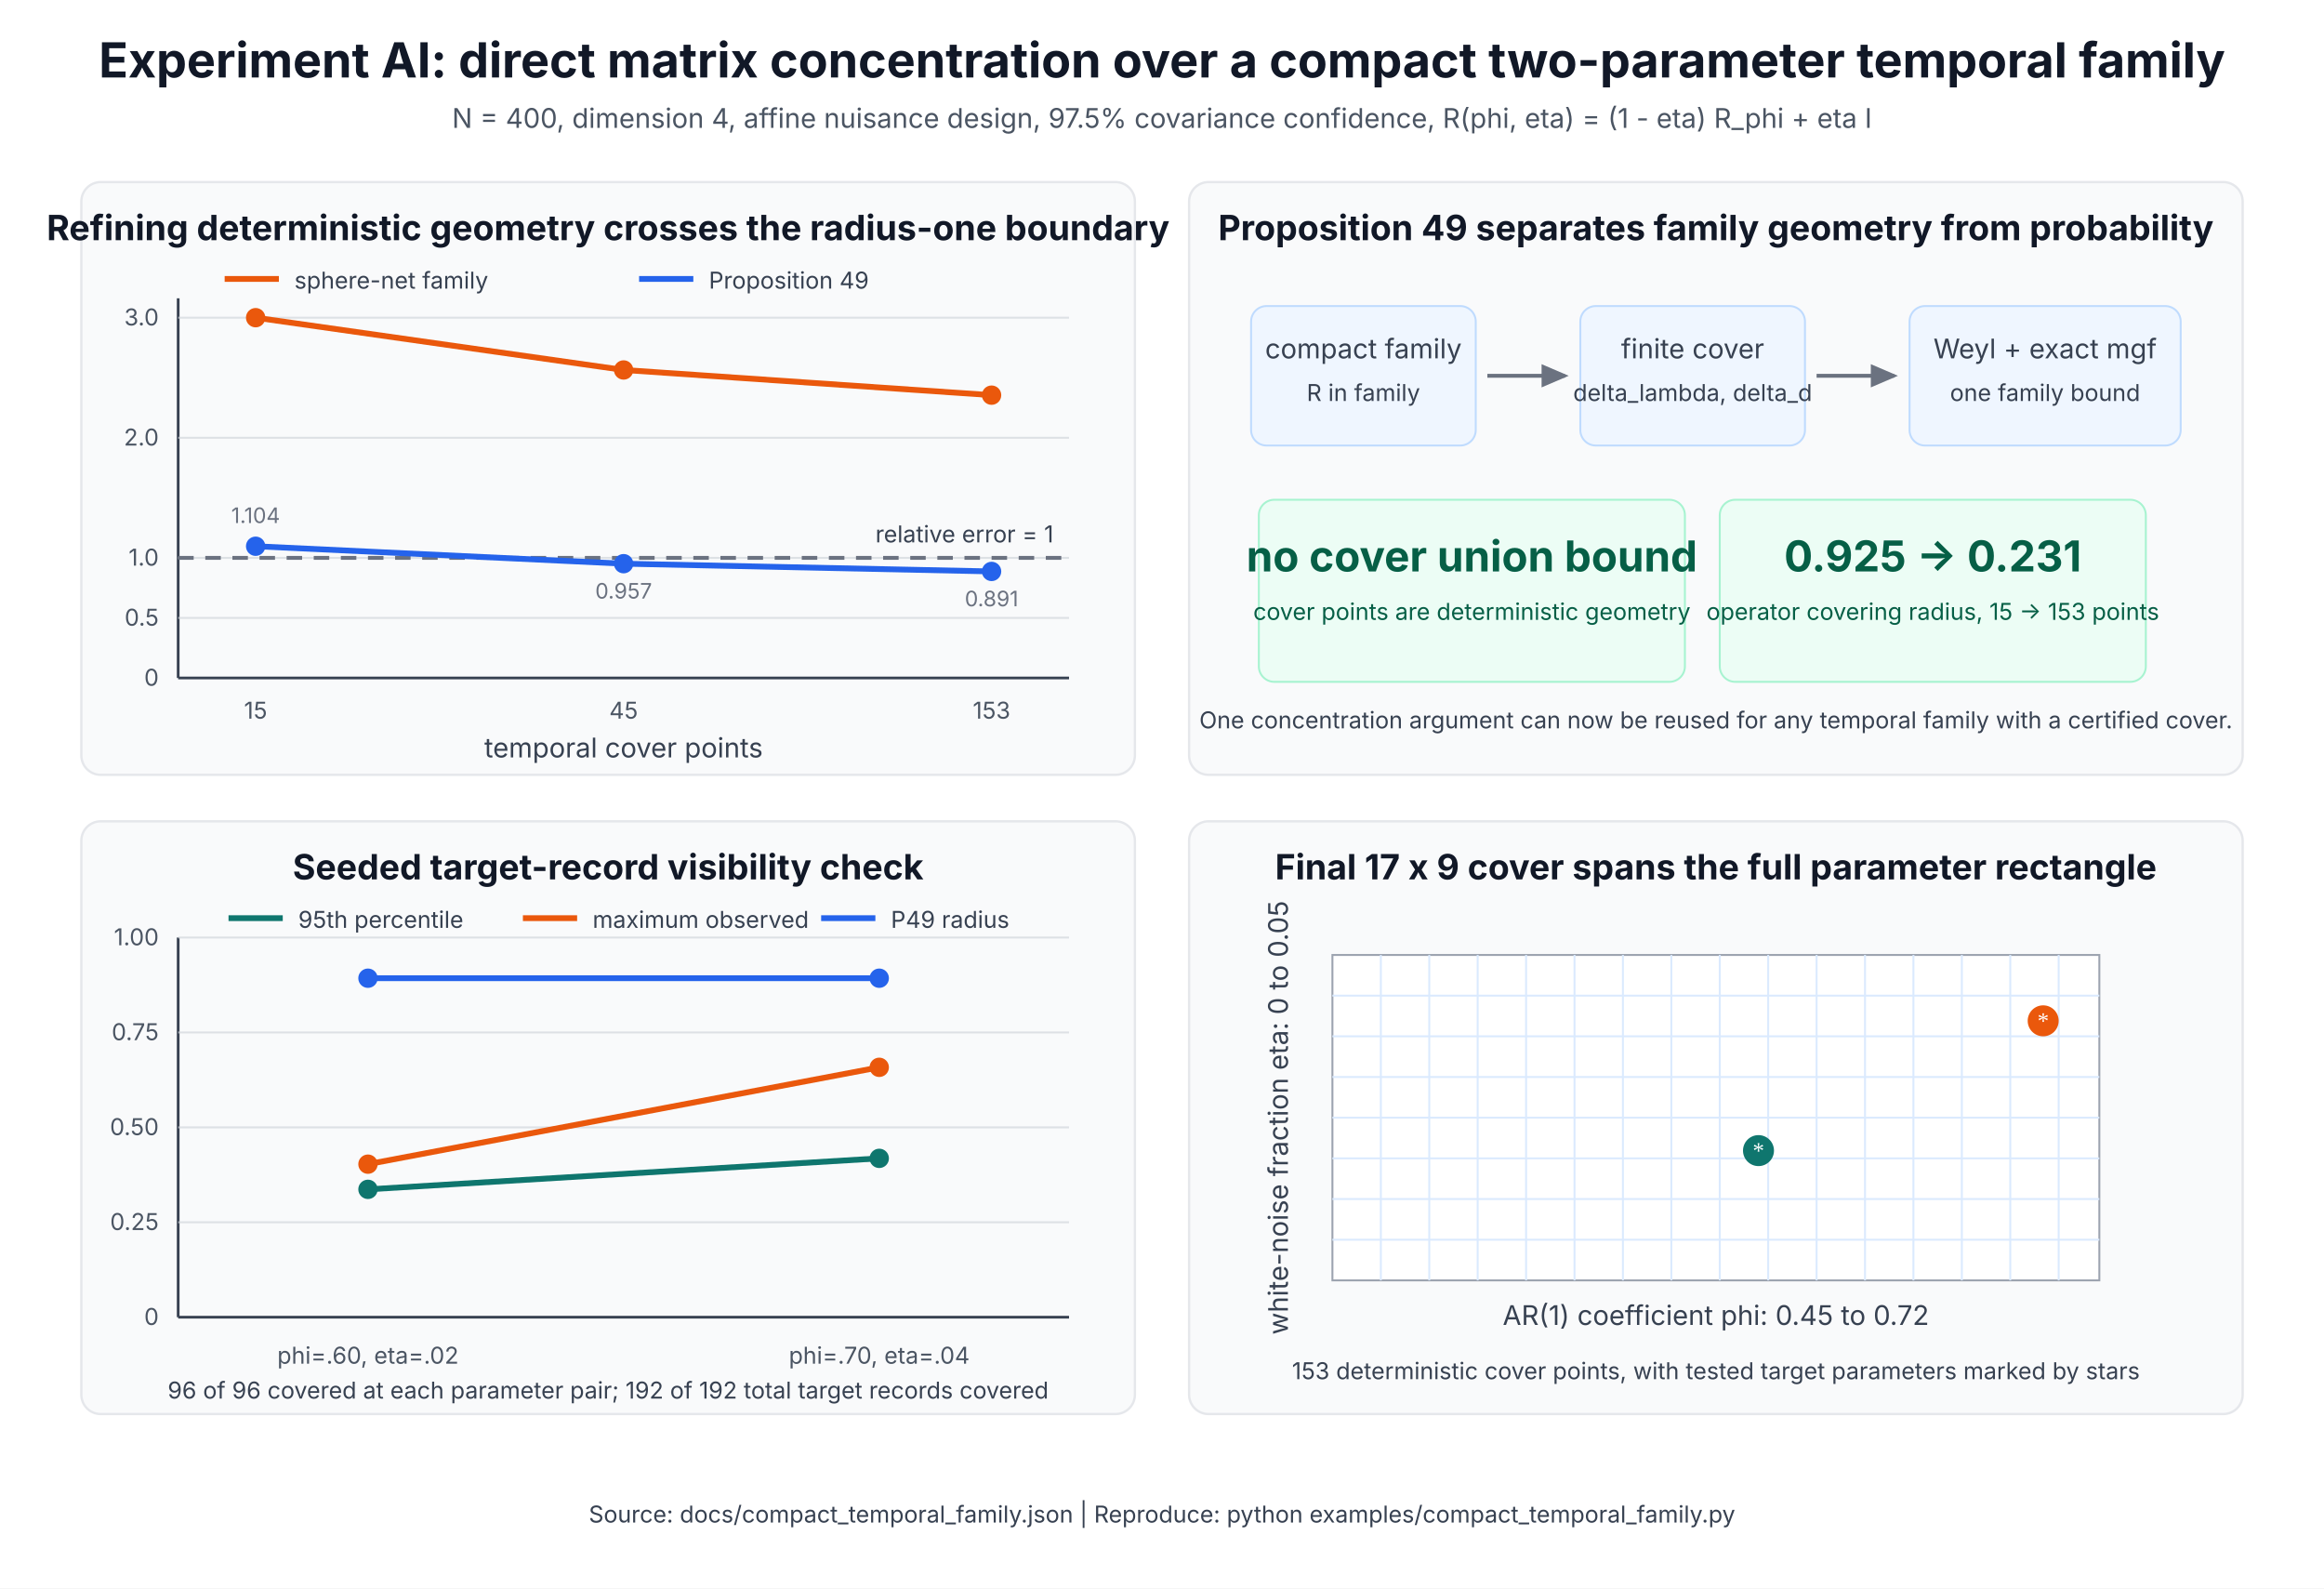
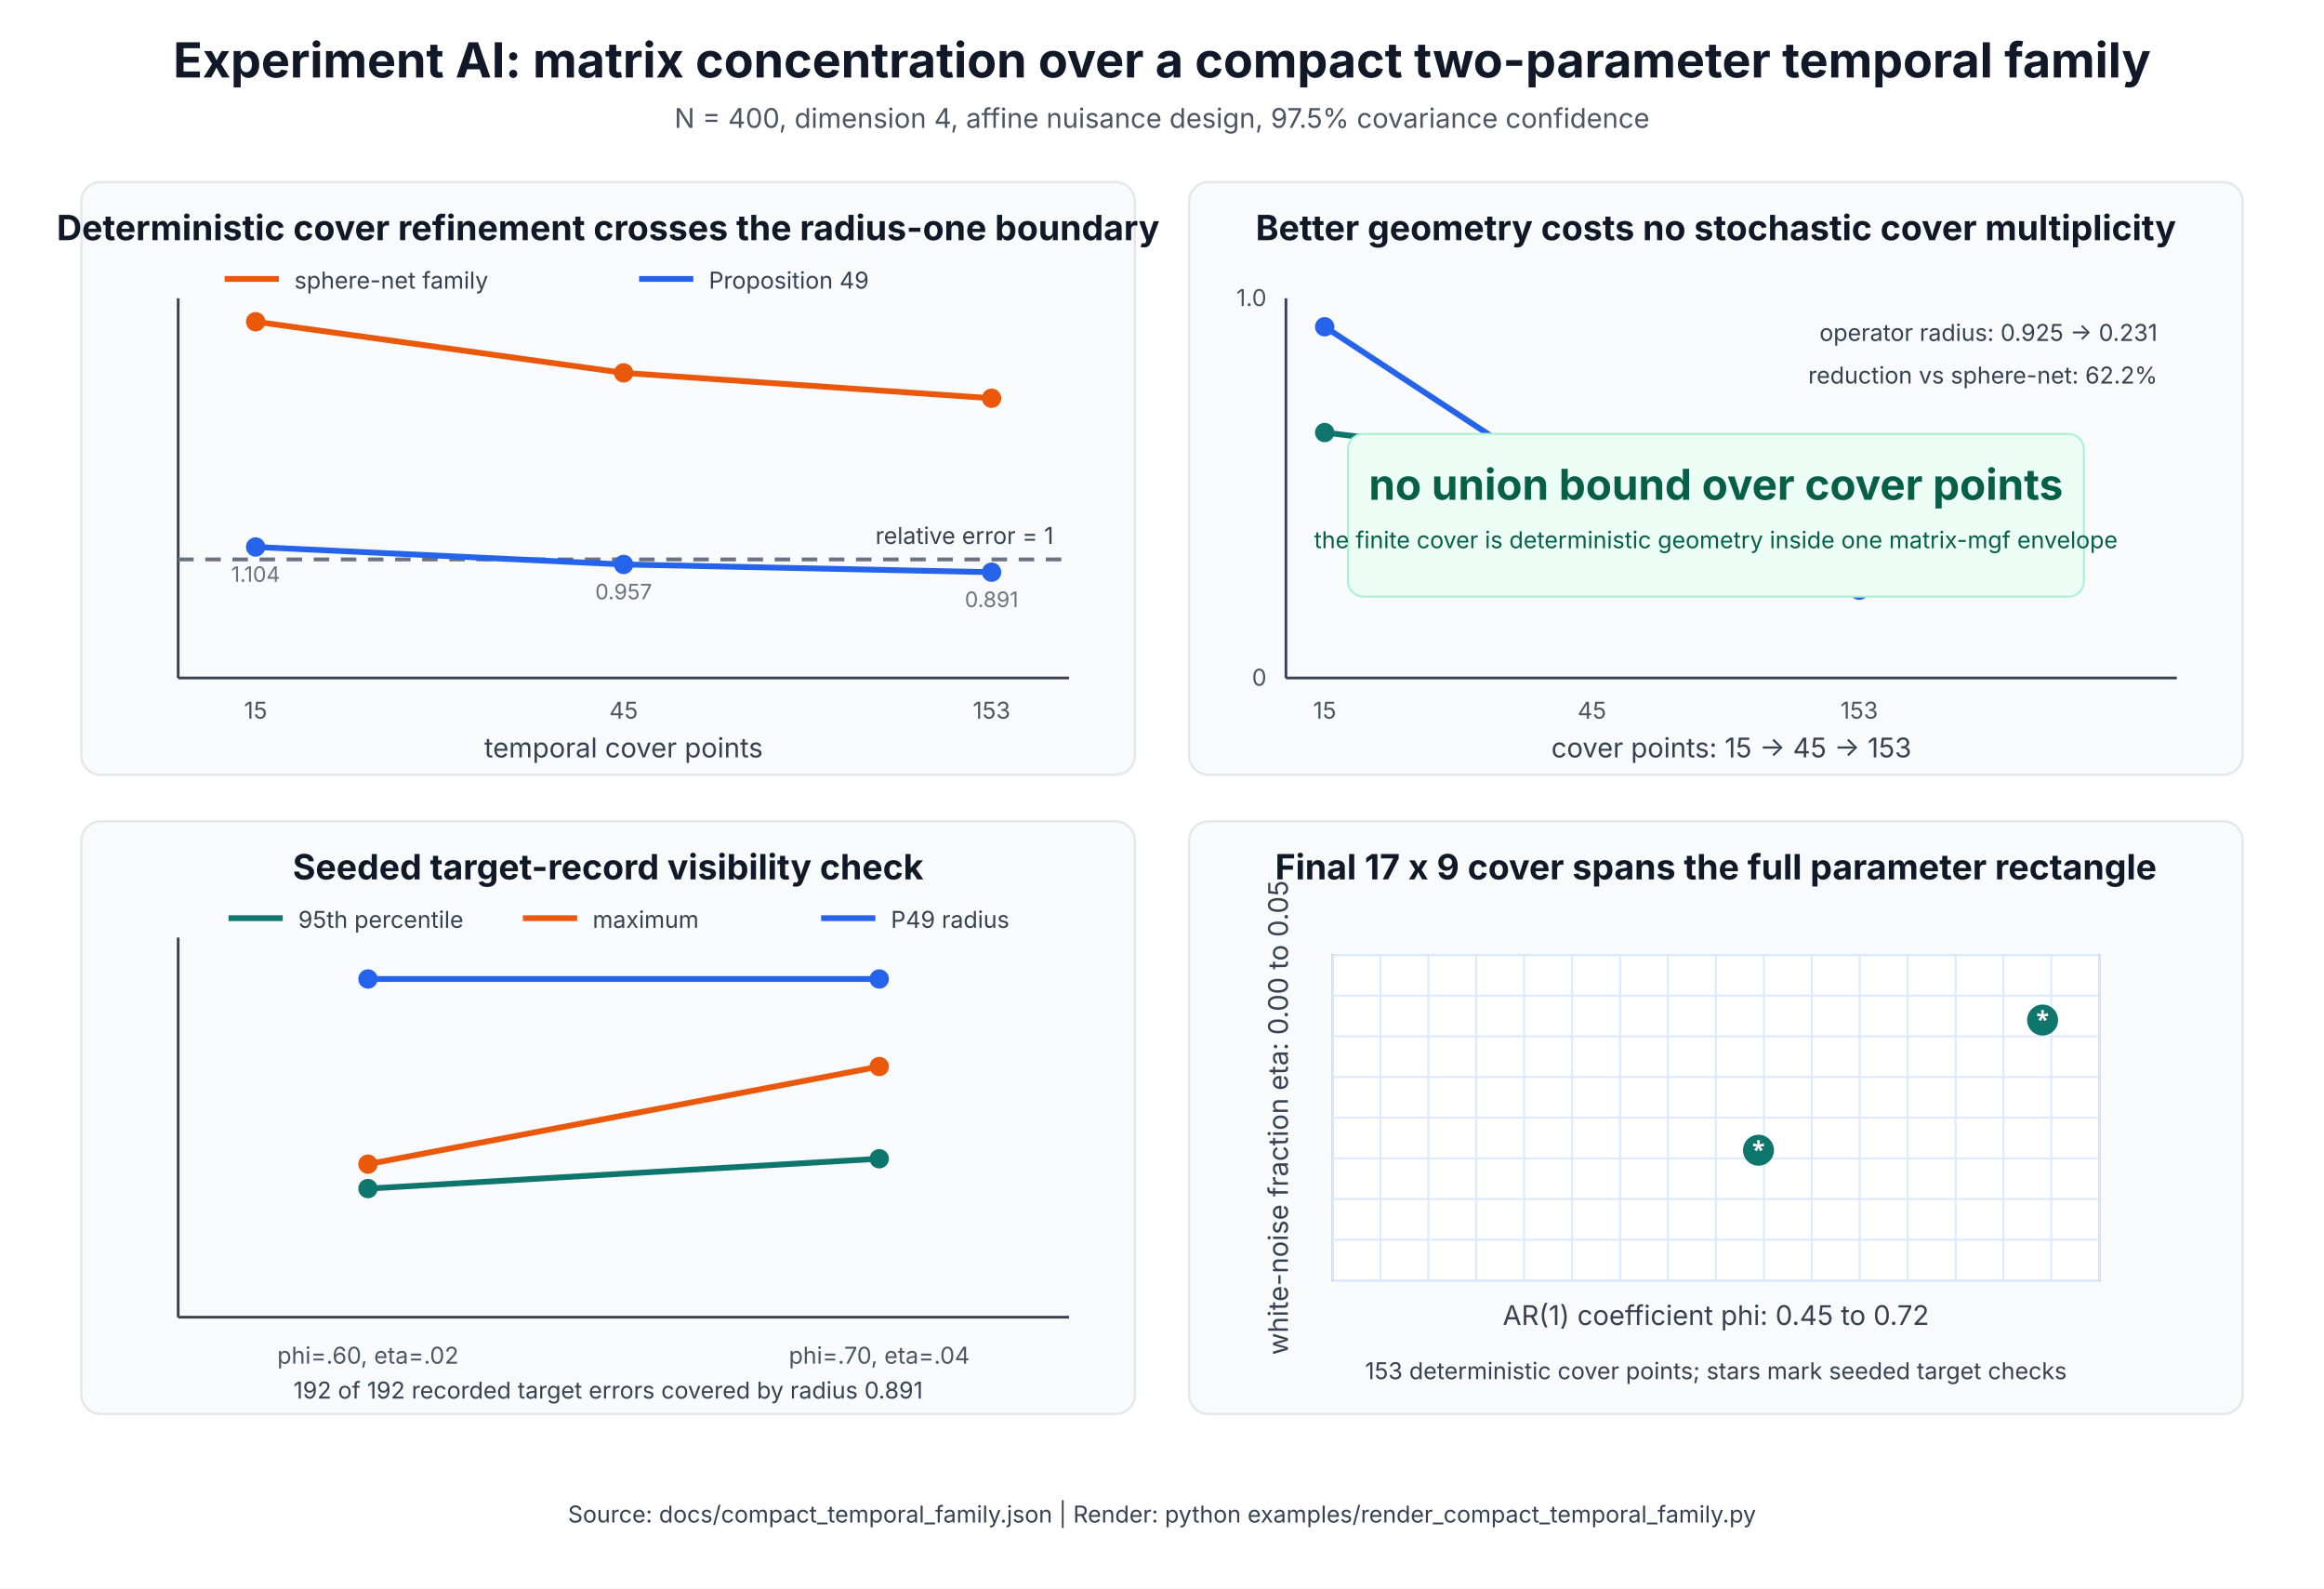
<svg xmlns="http://www.w3.org/2000/svg" width="1200" height="820" viewBox="0 0 1200 820" role="img" aria-labelledby="title desc">
  <rect width="1200" height="820" fill="white" />
  <style>
-     .title{font:700 25px system-ui,-apple-system,Segoe UI,sans-serif;fill:#111827}.sub{font:14px system-ui,-apple-system,Segoe UI,sans-serif;fill:#4b5563}.pt{font:700 18px system-ui,-apple-system,Segoe UI,sans-serif;fill:#111827}.lab{font:14px system-ui,-apple-system,Segoe UI,sans-serif;fill:#374151}.tick{font:12px system-ui,-apple-system,Segoe UI,sans-serif;fill:#4b5563}.small{font:12px system-ui,-apple-system,Segoe UI,sans-serif;fill:#374151}.tiny{font:11px system-ui,-apple-system,Segoe UI,sans-serif;fill:#6b7280}.axis{stroke:#374151;stroke-width:1.4}.grid{stroke:#d1d5db;stroke-width:1;opacity:.7}.blue{stroke:#2563eb;fill:none;stroke-width:3}.orange{stroke:#ea580c;fill:none;stroke-width:3}.teal{stroke:#0f766e;fill:none;stroke-width:3}.gray{stroke:#6b7280;fill:none;stroke-width:2;stroke-dasharray:8 6}.b{fill:#2563eb}.o{fill:#ea580c}.t{fill:#0f766e}.card{fill:#f9fafb;stroke:#e5e7eb;stroke-width:1.2}.good{fill:#ecfdf5;stroke:#a7f3d0}.formula{fill:#eff6ff;stroke:#bfdbfe}.metric{font:700 22px system-ui,-apple-system,Segoe UI,sans-serif;fill:#065f46}.metriclabel{font:12px system-ui,-apple-system,Segoe UI,sans-serif;fill:#065f46}.arrow{stroke:#6b7280;stroke-width:2;marker-end:url(#arrow)}
-   </style>
-   <defs>
-     <marker id="arrow" markerWidth="8" markerHeight="8" refX="6" refY="3" orient="auto">
-       <path d="M0,0 L0,6 L7,3 z" fill="#6b7280" />
-     </marker>
-   </defs>
-   <text x="600" y="40" text-anchor="middle" class="title">Experiment AI: direct matrix concentration over a compact two-parameter temporal family</text>
-   <text x="600" y="66" text-anchor="middle" class="sub">N = 400, dimension 4, affine nuisance design, 97.5% covariance confidence, R(phi, eta) = (1 - eta) R_phi + eta I</text>
+ .title{font:700 25px system-ui,-apple-system,Segoe UI,sans-serif;fill:#111827}
+ .sub{font:14px system-ui,-apple-system,Segoe UI,sans-serif;fill:#4b5563}
+ .pt{font:700 18px system-ui,-apple-system,Segoe UI,sans-serif;fill:#111827}
+ .lab{font:14px system-ui,-apple-system,Segoe UI,sans-serif;fill:#374151}
+ .tick{font:12px system-ui,-apple-system,Segoe UI,sans-serif;fill:#4b5563}
+ .small{font:12px system-ui,-apple-system,Segoe UI,sans-serif;fill:#374151}
+ .tiny{font:11px system-ui,-apple-system,Segoe UI,sans-serif;fill:#6b7280}
+ .axis{stroke:#374151;stroke-width:1.4}
+ .cover{stroke:#dbeafe;stroke-width:1}
+ .blue{stroke:#2563eb;fill:none;stroke-width:3}
+ .orange{stroke:#ea580c;fill:none;stroke-width:3}
+ .teal{stroke:#0f766e;fill:none;stroke-width:3}
+ .gray{stroke:#6b7280;fill:none;stroke-width:2;stroke-dasharray:8 6}
+ .b{fill:#2563eb} .o{fill:#ea580c} .t{fill:#0f766e}
+ .card{fill:#f9fafb;stroke:#e5e7eb;stroke-width:1.2}
+ .good{fill:#ecfdf5;stroke:#a7f3d0}
+ .metric{font:700 22px system-ui,-apple-system,Segoe UI,sans-serif;fill:#065f46}
+ .metriclabel{font:12px system-ui,-apple-system,Segoe UI,sans-serif;fill:#065f46}
+ .star{fill:#0f766e} .startext{font:700 12px system-ui;fill:white}
+ </style>
+   <text x="600" y="40" text-anchor="middle" class="title">Experiment AI: matrix concentration over a compact two-parameter temporal family</text>
+   <text x="600" y="66" text-anchor="middle" class="sub">N = 400, dimension 4, affine nuisance design, 97.5% covariance confidence</text>
  <rect x="42" y="94" width="544" height="306" rx="10" class="card" />
-   <text x="314" y="124" text-anchor="middle" class="pt">Refining deterministic geometry crosses the radius-one boundary</text>
+   <text x="314" y="124" text-anchor="middle" class="pt">Deterministic cover refinement crosses the radius-one boundary</text>
  <line x1="92" y1="350" x2="552" y2="350" class="axis" />
  <line x1="92" y1="154" x2="92" y2="350" class="axis" />
-   <line x1="92" y1="319" x2="552" y2="319" class="grid" />
-   <line x1="92" y1="288" x2="552" y2="288" class="grid" />
-   <line x1="92" y1="226" x2="552" y2="226" class="grid" />
-   <line x1="92" y1="164" x2="552" y2="164" class="grid" />
-   <text x="82" y="354" text-anchor="end" class="tick">0</text>
-   <text x="82" y="323" text-anchor="end" class="tick">0.5</text>
-   <text x="82" y="292" text-anchor="end" class="tick">1.0</text>
-   <text x="82" y="230" text-anchor="end" class="tick">2.0</text>
-   <text x="82" y="168" text-anchor="end" class="tick">3.0</text>
-   <line x1="92" y1="288" x2="552" y2="288" class="gray" />
-   <text x="544" y="280" text-anchor="end" class="small">relative error = 1</text>
-   <polyline points="132,164 322,191 512,204" class="orange" />
-   <polyline points="132,282 322,291 512,295" class="blue" />
-   <circle cx="132" cy="164" r="5" class="o" />
-   <circle cx="322" cy="191" r="5" class="o" />
-   <circle cx="512" cy="204" r="5" class="o" />
-   <circle cx="132" cy="282" r="5" class="b" />
-   <circle cx="322" cy="291" r="5" class="b" />
-   <circle cx="512" cy="295" r="5" class="b" />
+   <line x1="92" y1="288.8" x2="552" y2="288.8" class="gray" />
+   <text x="544" y="280.8" text-anchor="end" class="small">relative error = 1</text>
+   <polyline points="132,166.1 322,192.5 512,205.6" class="orange" />
+   <polyline points="132,282.4 322,291.4 512,295.4" class="blue" />
+   <circle cx="132" cy="166.1" r="5" class="o" />
+   <circle cx="322" cy="192.5" r="5" class="o" />
+   <circle cx="512" cy="205.6" r="5" class="o" />
+   <circle cx="132" cy="282.4" r="5" class="b" />
+   <circle cx="322" cy="291.4" r="5" class="b" />
+   <circle cx="512" cy="295.4" r="5" class="b" />
  <text x="132" y="371" text-anchor="middle" class="tick">15</text>
  <text x="322" y="371" text-anchor="middle" class="tick">45</text>
  <text x="512" y="371" text-anchor="middle" class="tick">153</text>
  <text x="322" y="391" text-anchor="middle" class="lab">temporal cover points</text>
  <line x1="116" y1="144" x2="144" y2="144" class="orange" />
  <text x="152" y="149" class="small">sphere-net family</text>
  <line x1="330" y1="144" x2="358" y2="144" class="blue" />
  <text x="366" y="149" class="small">Proposition 49</text>
-   <text x="132" y="270" text-anchor="middle" class="tiny">1.104</text>
-   <text x="322" y="309" text-anchor="middle" class="tiny">0.957</text>
-   <text x="512" y="313" text-anchor="middle" class="tiny">0.891</text>
+   <text x="132" y="300.4" text-anchor="middle" class="tiny">1.104</text>
+   <text x="322" y="309.4" text-anchor="middle" class="tiny">0.957</text>
+   <text x="512" y="313.4" text-anchor="middle" class="tiny">0.891</text>
  <rect x="614" y="94" width="544" height="306" rx="10" class="card" />
-   <text x="886" y="124" text-anchor="middle" class="pt">Proposition 49 separates family geometry from probability</text>
-   <rect x="646" y="158" width="116" height="72" rx="8" class="formula" />
-   <text x="704" y="185" text-anchor="middle" class="lab">compact family</text>
-   <text x="704" y="207" text-anchor="middle" class="small">R in family</text>
-   <line x1="768" y1="194" x2="808" y2="194" class="arrow" />
-   <rect x="816" y="158" width="116" height="72" rx="8" class="formula" />
-   <text x="874" y="185" text-anchor="middle" class="lab">finite cover</text>
-   <text x="874" y="207" text-anchor="middle" class="small">delta_lambda, delta_d</text>
-   <line x1="938" y1="194" x2="978" y2="194" class="arrow" />
-   <rect x="986" y="158" width="140" height="72" rx="8" class="formula" />
-   <text x="1056" y="185" text-anchor="middle" class="lab">Weyl + exact mgf</text>
-   <text x="1056" y="207" text-anchor="middle" class="small">one family bound</text>
-   <rect x="650" y="258" width="220" height="94" rx="8" class="good" />
-   <text x="760" y="295" text-anchor="middle" class="metric">no cover union bound</text>
-   <text x="760" y="320" text-anchor="middle" class="metriclabel">cover points are deterministic geometry</text>
-   <rect x="888" y="258" width="220" height="94" rx="8" class="good" />
-   <text x="998" y="295" text-anchor="middle" class="metric">0.925 -&gt; 0.231</text>
-   <text x="998" y="320" text-anchor="middle" class="metriclabel">operator covering radius, 15 -&gt; 153 points</text>
-   <text x="886" y="376" text-anchor="middle" class="small">One concentration argument can now be reused for any temporal family with a certified cover.</text>
+   <text x="886" y="124" text-anchor="middle" class="pt">Better geometry costs no stochastic cover multiplicity</text>
+   <line x1="664" y1="350" x2="1124" y2="350" class="axis" />
+   <line x1="664" y1="154" x2="664" y2="350" class="axis" />
+   <polyline points="684,168.7 822,259.3 960,304.7" class="blue" />
+   <polyline points="684,223.3 822,240.2 960,262.7" class="teal" />
+   <circle cx="684" cy="168.7" r="5" class="b" />
+   <circle cx="822" cy="259.3" r="5" class="b" />
+   <circle cx="960" cy="304.7" r="5" class="b" />
+   <circle cx="684" cy="223.3" r="5" class="t" />
+   <circle cx="822" cy="240.2" r="5" class="t" />
+   <circle cx="960" cy="262.7" r="5" class="t" />
+   <text x="684" y="371" text-anchor="middle" class="tick">15</text>
+   <text x="822" y="371" text-anchor="middle" class="tick">45</text>
+   <text x="960" y="371" text-anchor="middle" class="tick">153</text>
+   <text x="894" y="391" text-anchor="middle" class="lab">cover points: 15 -&gt; 45 -&gt; 153</text>
+   <text x="654" y="158" text-anchor="end" class="tick">1.0</text>
+   <text x="654" y="354" text-anchor="end" class="tick">0</text>
+   <text x="1114" y="176" text-anchor="end" class="small">operator radius: 0.925 -&gt; 0.231</text>
+   <text x="1114" y="198" text-anchor="end" class="small">reduction vs sphere-net: 62.2%</text>
+   <rect x="696" y="224" width="380" height="84" rx="8" class="good" />
+   <text x="886" y="258" text-anchor="middle" class="metric">no union bound over cover points</text>
+   <text x="886" y="283" text-anchor="middle" class="metriclabel">the finite cover is deterministic geometry inside one matrix-mgf envelope</text>
  <rect x="42" y="424" width="544" height="306" rx="10" class="card" />
  <text x="314" y="454" text-anchor="middle" class="pt">Seeded target-record visibility check</text>
  <line x1="92" y1="680" x2="552" y2="680" class="axis" />
  <line x1="92" y1="484" x2="92" y2="680" class="axis" />
-   <line x1="92" y1="631" x2="552" y2="631" class="grid" />
-   <line x1="92" y1="582" x2="552" y2="582" class="grid" />
-   <line x1="92" y1="533" x2="552" y2="533" class="grid" />
-   <line x1="92" y1="484" x2="552" y2="484" class="grid" />
-   <text x="82" y="684" text-anchor="end" class="tick">0</text>
-   <text x="82" y="635" text-anchor="end" class="tick">0.25</text>
-   <text x="82" y="586" text-anchor="end" class="tick">0.50</text>
-   <text x="82" y="537" text-anchor="end" class="tick">0.75</text>
-   <text x="82" y="488" text-anchor="end" class="tick">1.00</text>
-   <polyline points="190,614 454,598" class="teal" />
-   <polyline points="190,601 454,551" class="orange" />
-   <polyline points="190,505 454,505" class="blue" />
-   <circle cx="190" cy="614" r="5" class="t" />
-   <circle cx="454" cy="598" r="5" class="t" />
-   <circle cx="190" cy="601" r="5" class="o" />
-   <circle cx="454" cy="551" r="5" class="o" />
-   <circle cx="190" cy="505" r="5" class="b" />
-   <circle cx="454" cy="505" r="5" class="b" />
+   <polyline points="190,613.6 454,598.2" class="teal" />
+   <polyline points="190,601.0 454,550.6" class="orange" />
+   <polyline points="190,505.4 454,505.4" class="blue" />
+   <circle cx="190" cy="613.6" r="5" class="t" />
+   <circle cx="190" cy="601.0" r="5" class="o" />
+   <circle cx="190" cy="505.4" r="5" class="b" />
+   <circle cx="454" cy="598.2" r="5" class="t" />
+   <circle cx="454" cy="550.6" r="5" class="o" />
+   <circle cx="454" cy="505.4" r="5" class="b" />
  <text x="190" y="704" text-anchor="middle" class="tick">phi=.60, eta=.02</text>
  <text x="454" y="704" text-anchor="middle" class="tick">phi=.70, eta=.04</text>
+   <text x="314" y="722" text-anchor="middle" class="small">192 of 192 recorded target errors covered by radius 0.891</text>
  <line x1="118" y1="474" x2="146" y2="474" class="teal" />
  <text x="154" y="479" class="small">95th percentile</text>
  <line x1="270" y1="474" x2="298" y2="474" class="orange" />
-   <text x="306" y="479" class="small">maximum observed</text>
+   <text x="306" y="479" class="small">maximum</text>
  <line x1="424" y1="474" x2="452" y2="474" class="blue" />
  <text x="460" y="479" class="small">P49 radius</text>
-   <text x="314" y="722" text-anchor="middle" class="small">96 of 96 covered at each parameter pair; 192 of 192 total target records covered</text>
  <rect x="614" y="424" width="544" height="306" rx="10" class="card" />
  <text x="886" y="454" text-anchor="middle" class="pt">Final 17 x 9 cover spans the full parameter rectangle</text>
-   <rect x="688" y="493" width="396" height="168" fill="#ffffff" stroke="#9ca3af" />
-   <g stroke="#dbeafe" stroke-width="1">
-     <line x1="713" y1="493" x2="713" y2="661" />
-     <line x1="738" y1="493" x2="738" y2="661" />
-     <line x1="763" y1="493" x2="763" y2="661" />
-     <line x1="788" y1="493" x2="788" y2="661" />
-     <line x1="813" y1="493" x2="813" y2="661" />
-     <line x1="838" y1="493" x2="838" y2="661" />
-     <line x1="863" y1="493" x2="863" y2="661" />
-     <line x1="888" y1="493" x2="888" y2="661" />
-     <line x1="913" y1="493" x2="913" y2="661" />
-     <line x1="938" y1="493" x2="938" y2="661" />
-     <line x1="963" y1="493" x2="963" y2="661" />
-     <line x1="988" y1="493" x2="988" y2="661" />
-     <line x1="1013" y1="493" x2="1013" y2="661" />
-     <line x1="1038" y1="493" x2="1038" y2="661" />
-     <line x1="1063" y1="493" x2="1063" y2="661" />
-     <line x1="688" y1="514" x2="1084" y2="514" />
-     <line x1="688" y1="535" x2="1084" y2="535" />
-     <line x1="688" y1="556" x2="1084" y2="556" />
-     <line x1="688" y1="577" x2="1084" y2="577" />
-     <line x1="688" y1="598" x2="1084" y2="598" />
-     <line x1="688" y1="619" x2="1084" y2="619" />
-     <line x1="688" y1="640" x2="1084" y2="640" />
-   </g>
-   <circle cx="908" cy="594" r="8" fill="#0f766e" />
-   <text x="908" y="598" text-anchor="middle" font-size="12" fill="white">*</text>
-   <circle cx="1055" cy="527" r="8" fill="#ea580c" />
-   <text x="1055" y="531" text-anchor="middle" font-size="12" fill="white">*</text>
+   <rect x="688" y="493" width="396" height="168" fill="#fff" stroke="#9ca3af" />
+   <line x1="688.0" y1="493" x2="688.0" y2="661" class="cover" />
+   <line x1="712.8" y1="493" x2="712.8" y2="661" class="cover" />
+   <line x1="737.5" y1="493" x2="737.5" y2="661" class="cover" />
+   <line x1="762.2" y1="493" x2="762.2" y2="661" class="cover" />
+   <line x1="787.0" y1="493" x2="787.0" y2="661" class="cover" />
+   <line x1="811.8" y1="493" x2="811.8" y2="661" class="cover" />
+   <line x1="836.5" y1="493" x2="836.5" y2="661" class="cover" />
+   <line x1="861.2" y1="493" x2="861.2" y2="661" class="cover" />
+   <line x1="886.0" y1="493" x2="886.0" y2="661" class="cover" />
+   <line x1="910.8" y1="493" x2="910.8" y2="661" class="cover" />
+   <line x1="935.5" y1="493" x2="935.5" y2="661" class="cover" />
+   <line x1="960.2" y1="493" x2="960.2" y2="661" class="cover" />
+   <line x1="985.0" y1="493" x2="985.0" y2="661" class="cover" />
+   <line x1="1009.8" y1="493" x2="1009.8" y2="661" class="cover" />
+   <line x1="1034.5" y1="493" x2="1034.5" y2="661" class="cover" />
+   <line x1="1059.2" y1="493" x2="1059.2" y2="661" class="cover" />
+   <line x1="1084.0" y1="493" x2="1084.0" y2="661" class="cover" />
+   <line x1="688" y1="661.0" x2="1084" y2="661.0" class="cover" />
+   <line x1="688" y1="640.0" x2="1084" y2="640.0" class="cover" />
+   <line x1="688" y1="619.0" x2="1084" y2="619.0" class="cover" />
+   <line x1="688" y1="598.0" x2="1084" y2="598.0" class="cover" />
+   <line x1="688" y1="577.0" x2="1084" y2="577.0" class="cover" />
+   <line x1="688" y1="556.0" x2="1084" y2="556.0" class="cover" />
+   <line x1="688" y1="535.0" x2="1084" y2="535.0" class="cover" />
+   <line x1="688" y1="514.0" x2="1084" y2="514.0" class="cover" />
+   <line x1="688" y1="493.0" x2="1084" y2="493.0" class="cover" />
+   <circle cx="908.0" cy="593.8" r="8" class="star" />
+   <text x="908.0" y="597.8" text-anchor="middle" class="startext">*</text>
+   <circle cx="1054.7" cy="526.6" r="8" class="star" />
+   <text x="1054.7" y="530.6" text-anchor="middle" class="startext">*</text>
  <text x="886" y="684" text-anchor="middle" class="lab">AR(1) coefficient phi: 0.45 to 0.72</text>
-   <text x="665" y="577" transform="rotate(-90 665 577)" text-anchor="middle" class="lab">white-noise fraction eta: 0 to 0.05</text>
-   <text x="886" y="712" text-anchor="middle" class="small">153 deterministic cover points, with tested target parameters marked by stars</text>
-   <text x="600" y="786" text-anchor="middle" class="small">Source: docs/compact_temporal_family.json | Reproduce: python examples/compact_temporal_family.py</text>
+   <text x="665" y="577" transform="rotate(-90 665 577)" text-anchor="middle" class="lab">white-noise fraction eta: 0.00 to 0.05</text>
+   <text x="886" y="712" text-anchor="middle" class="small">153 deterministic cover points; stars mark seeded target checks</text>
+   <text x="600" y="786" text-anchor="middle" class="small">Source: docs/compact_temporal_family.json | Render: python examples/render_compact_temporal_family.py</text>
</svg>
